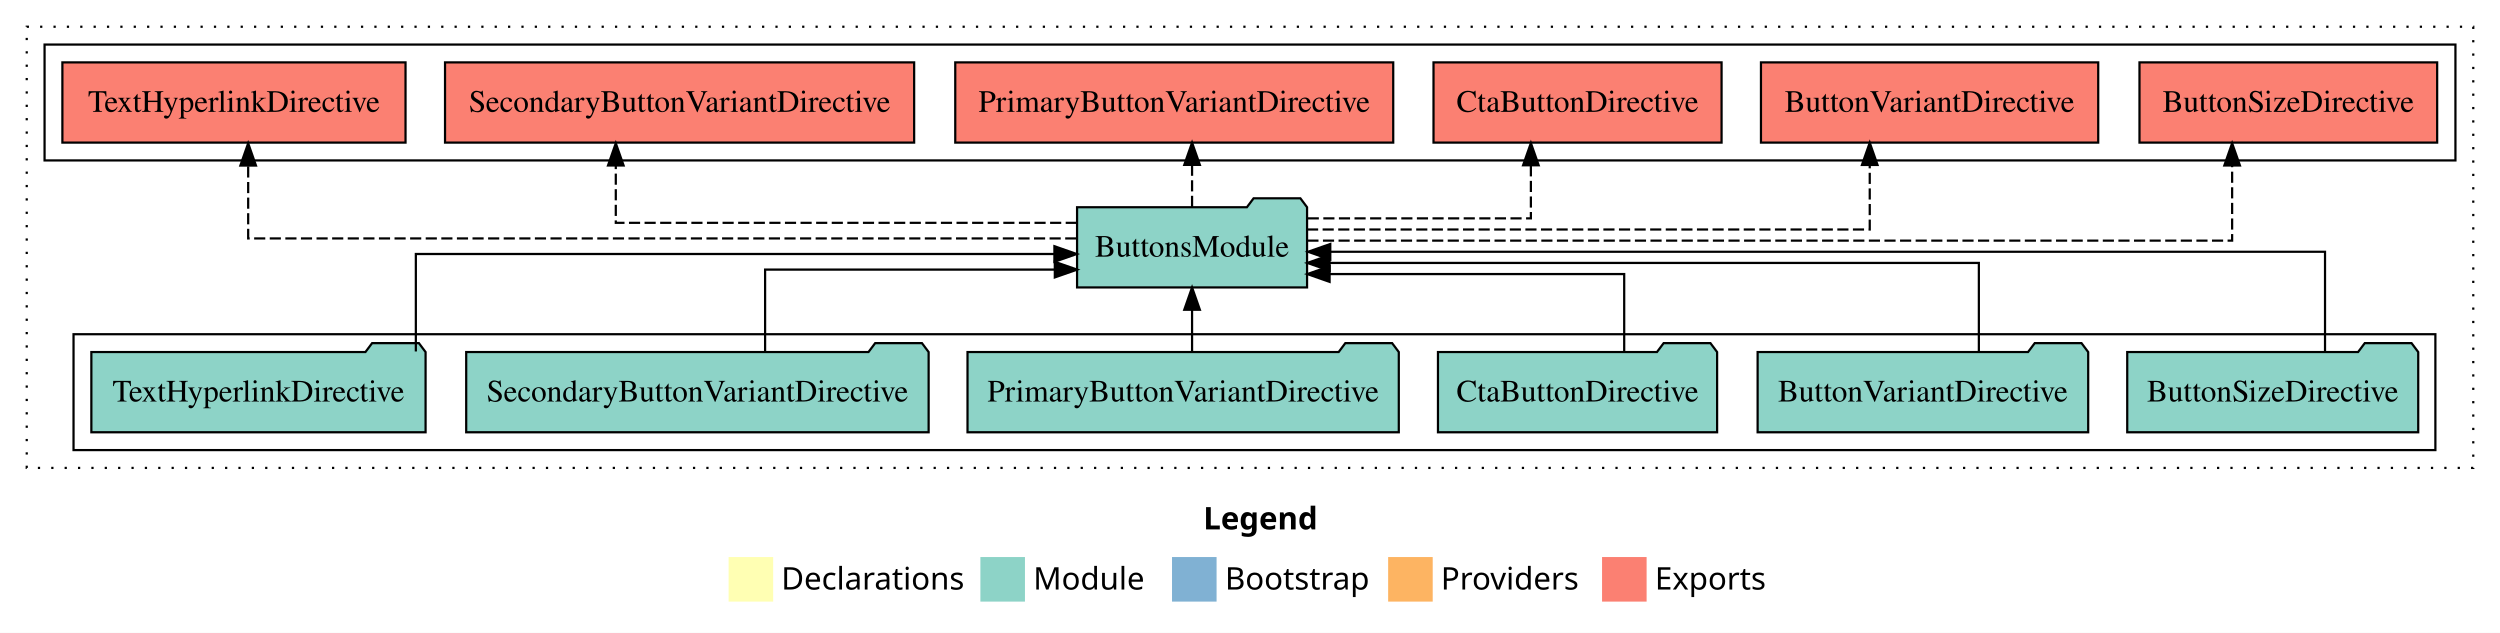
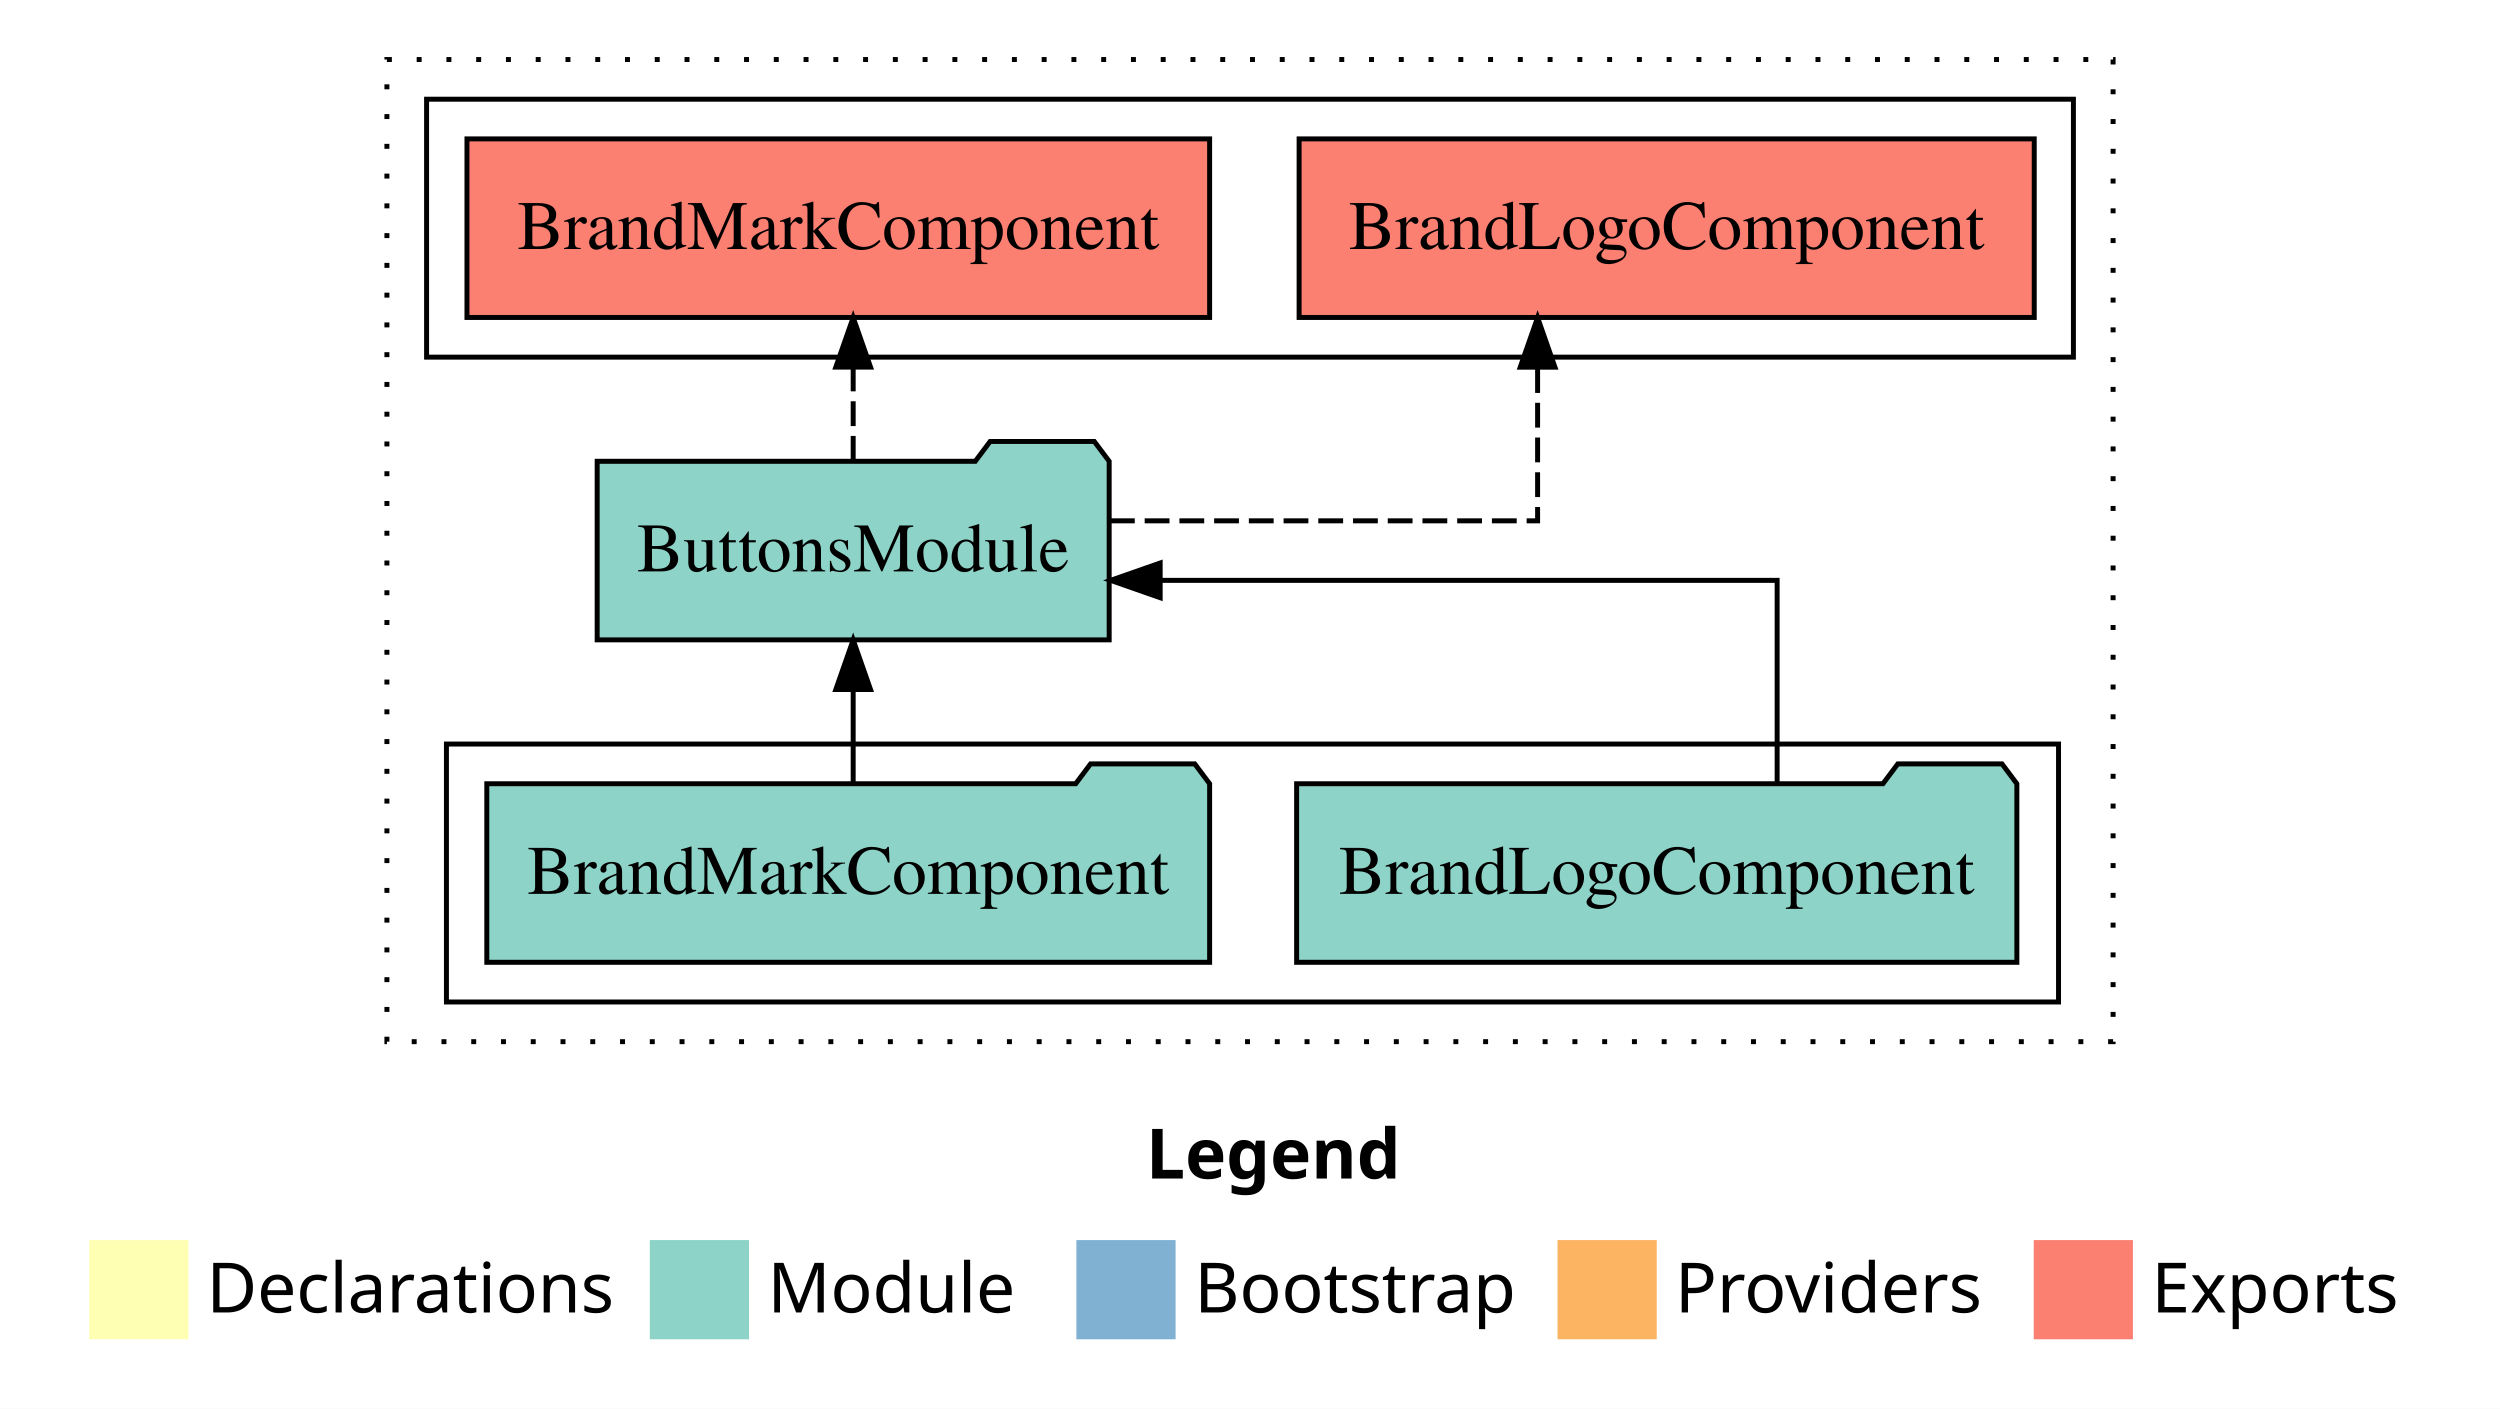
- <svg xmlns="http://www.w3.org/2000/svg" width="1122pt" height="284pt" viewBox="0.00 0.00 1122.00 284.00">
+ <svg xmlns="http://www.w3.org/2000/svg" width="504pt" height="284pt" viewBox="0.00 0.00 504.00 284.00">
  <g id="graph0" class="graph" transform="scale(1 1) rotate(0) translate(4 280)">
-     <polygon fill="white" stroke="transparent" points="-4,4 -4,-280 1118,-280 1118,4 -4,4" />
-     <text text-anchor="start" x="536.01" y="-42.4" font-family="Times-12" font-weight="bold" font-size="14.00">Legend</text>
-     <polygon fill="#ffffb3" stroke="transparent" points="323,-10 323,-30 343,-30 343,-10 323,-10" />
-     <text text-anchor="start" x="346.63" y="-15.4" font-family="Times-12" font-size="14.00">  Declarations</text>
-     <polygon fill="#8dd3c7" stroke="transparent" points="436,-10 436,-30 456,-30 456,-10 436,-10" />
-     <text text-anchor="start" x="459.73" y="-15.4" font-family="Times-12" font-size="14.00">  Module</text>
-     <polygon fill="#80b1d3" stroke="transparent" points="522,-10 522,-30 542,-30 542,-10 522,-10" />
-     <text text-anchor="start" x="545.78" y="-15.4" font-family="Times-12" font-size="14.00">  Bootstrap</text>
-     <polygon fill="#fdb462" stroke="transparent" points="619,-10 619,-30 639,-30 639,-10 619,-10" />
-     <text text-anchor="start" x="642.67" y="-15.4" font-family="Times-12" font-size="14.00">  Providers</text>
-     <polygon fill="#fb8072" stroke="transparent" points="715,-10 715,-30 735,-30 735,-10 715,-10" />
-     <text text-anchor="start" x="738.73" y="-15.4" font-family="Times-12" font-size="14.00">  Exports</text>
+     <polygon fill="white" stroke="transparent" points="-4,4 -4,-280 500,-280 500,4 -4,4" />
+     <text text-anchor="start" x="227.01" y="-42.4" font-family="Times-12" font-weight="bold" font-size="14.00">Legend</text>
+     <polygon fill="#ffffb3" stroke="transparent" points="14,-10 14,-30 34,-30 34,-10 14,-10" />
+     <text text-anchor="start" x="37.63" y="-15.4" font-family="Times-12" font-size="14.00">  Declarations</text>
+     <polygon fill="#8dd3c7" stroke="transparent" points="127,-10 127,-30 147,-30 147,-10 127,-10" />
+     <text text-anchor="start" x="150.73" y="-15.4" font-family="Times-12" font-size="14.00">  Module</text>
+     <polygon fill="#80b1d3" stroke="transparent" points="213,-10 213,-30 233,-30 233,-10 213,-10" />
+     <text text-anchor="start" x="236.78" y="-15.4" font-family="Times-12" font-size="14.00">  Bootstrap</text>
+     <polygon fill="#fdb462" stroke="transparent" points="310,-10 310,-30 330,-30 330,-10 310,-10" />
+     <text text-anchor="start" x="333.67" y="-15.4" font-family="Times-12" font-size="14.00">  Providers</text>
+     <polygon fill="#fb8072" stroke="transparent" points="406,-10 406,-30 426,-30 426,-10 406,-10" />
+     <text text-anchor="start" x="429.73" y="-15.4" font-family="Times-12" font-size="14.00">  Exports</text>
    <g id="clust1" class="cluster">
-       <polygon fill="none" stroke="black" stroke-dasharray="1,5" points="8,-70 8,-268 1106,-268 1106,-70 8,-70" />
+       <polygon fill="none" stroke="black" stroke-dasharray="1,5" points="74,-70 74,-268 422,-268 422,-70 74,-70" />
    </g>
    <g id="clust3" class="cluster">
-       <polygon fill="none" stroke="black" points="29,-78 29,-130 1089,-130 1089,-78 29,-78" />
+       <polygon fill="none" stroke="black" points="86,-78 86,-130 411,-130 411,-78 86,-78" />
    </g>
    <g id="clust4" class="cluster">
-       <polygon fill="none" stroke="black" points="16,-208 16,-260 1098,-260 1098,-208 16,-208" />
+       <polygon fill="none" stroke="black" points="82,-208 82,-260 414,-260 414,-208 82,-208" />
    </g>
    <g id="node1" class="node">
-       <polygon fill="#8dd3c7" stroke="black" points="1081.3,-122 1078.3,-126 1057.3,-126 1054.3,-122 950.7,-122 950.7,-86 1081.3,-86 1081.3,-122" />
-       <text text-anchor="middle" x="1016" y="-99.8" font-family="Times,serif" font-size="14.00">ButtonSizeDirective</text>
+       <polygon fill="#8dd3c7" stroke="black" points="402.6,-122 399.6,-126 378.6,-126 375.6,-122 257.4,-122 257.4,-86 402.6,-86 402.6,-122" />
+       <text text-anchor="middle" x="330" y="-99.8" font-family="Times,serif" font-size="14.00">BrandLogoComponent</text>
    </g>
-     <g id="node7" class="node">
-       <polygon fill="#8dd3c7" stroke="black" points="582.61,-187 579.61,-191 558.61,-191 555.61,-187 479.39,-187 479.39,-151 582.61,-151 582.61,-187" />
-       <text text-anchor="middle" x="531" y="-164.8" font-family="Times,serif" font-size="14.00">ButtonsModule</text>
+     <g id="node3" class="node">
+       <polygon fill="#8dd3c7" stroke="black" points="219.61,-187 216.61,-191 195.61,-191 192.61,-187 116.39,-187 116.39,-151 219.61,-151 219.61,-187" />
+       <text text-anchor="middle" x="168" y="-164.8" font-family="Times,serif" font-size="14.00">ButtonsModule</text>
    </g>
    <g id="edge1" class="edge">
-       <path fill="none" stroke="black" d="M1039.47,-122.22C1039.47,-140.83 1039.47,-167 1039.47,-167 1039.47,-167 593.03,-167 593.03,-167" />
-       <polygon fill="black" stroke="black" points="593.03,-163.5 583.03,-167 593.03,-170.5 593.03,-163.5" />
+       <path fill="none" stroke="black" d="M354.27,-122.02C354.27,-139.37 354.27,-163 354.27,-163 354.27,-163 229.89,-163 229.89,-163" />
+       <polygon fill="black" stroke="black" points="229.89,-159.5 219.89,-163 229.89,-166.5 229.89,-159.5" />
    </g>
    <g id="node2" class="node">
-       <polygon fill="#8dd3c7" stroke="black" points="933.18,-122 930.18,-126 909.18,-126 906.18,-122 784.82,-122 784.82,-86 933.18,-86 933.18,-122" />
-       <text text-anchor="middle" x="859" y="-99.8" font-family="Times,serif" font-size="14.00">ButtonVariantDirective</text>
+       <polygon fill="#8dd3c7" stroke="black" points="239.86,-122 236.86,-126 215.86,-126 212.86,-122 94.14,-122 94.14,-86 239.86,-86 239.86,-122" />
+       <text text-anchor="middle" x="167" y="-99.8" font-family="Times,serif" font-size="14.00">BrandMarkComponent</text>
    </g>
    <g id="edge2" class="edge">
-       <path fill="none" stroke="black" d="M884.11,-122.03C884.11,-139.06 884.11,-162 884.11,-162 884.11,-162 592.72,-162 592.72,-162" />
-       <polygon fill="black" stroke="black" points="592.72,-158.5 582.72,-162 592.72,-165.5 592.72,-158.5" />
+       <path fill="none" stroke="black" d="M168,-122.11C168,-122.11 168,-140.99 168,-140.99" />
+       <polygon fill="black" stroke="black" points="164.5,-140.99 168,-150.99 171.5,-140.99 164.5,-140.99" />
    </g>
-     <g id="node3" class="node">
-       <polygon fill="#8dd3c7" stroke="black" points="766.64,-122 763.64,-126 742.64,-126 739.64,-122 641.36,-122 641.36,-86 766.64,-86 766.64,-122" />
-       <text text-anchor="middle" x="704" y="-99.8" font-family="Times,serif" font-size="14.00">CtaButtonDirective</text>
+     <g id="node4" class="node">
+       <polygon fill="#fb8072" stroke="black" points="406.1,-252 257.9,-252 257.9,-216 406.1,-216 406.1,-252" />
+       <text text-anchor="middle" x="332" y="-229.8" font-family="Times,serif" font-size="14.00">BrandLogoComponent </text>
    </g>
    <g id="edge3" class="edge">
-       <path fill="none" stroke="black" d="M724.94,-122.24C724.94,-137.57 724.94,-157 724.94,-157 724.94,-157 592.72,-157 592.72,-157" />
-       <polygon fill="black" stroke="black" points="592.72,-153.5 582.72,-157 592.72,-160.5 592.72,-153.5" />
+       <path fill="none" stroke="black" stroke-dasharray="5,2" d="M219.77,-175C258.93,-175 305.98,-175 305.98,-175 305.98,-175 305.98,-205.98 305.98,-205.98" />
+       <polygon fill="black" stroke="black" points="302.48,-205.98 305.98,-215.98 309.48,-205.98 302.48,-205.98" />
    </g>
-     <g id="node4" class="node">
-       <polygon fill="#8dd3c7" stroke="black" points="623.78,-122 620.78,-126 599.78,-126 596.78,-122 430.22,-122 430.22,-86 623.78,-86 623.78,-122" />
-       <text text-anchor="middle" x="527" y="-99.8" font-family="Times,serif" font-size="14.00">PrimaryButtonVariantDirective</text>
+     <g id="node5" class="node">
+       <polygon fill="#fb8072" stroke="black" points="239.86,-252 90.14,-252 90.14,-216 239.86,-216 239.86,-252" />
+       <text text-anchor="middle" x="165" y="-229.8" font-family="Times,serif" font-size="14.00">BrandMarkComponent </text>
    </g>
    <g id="edge4" class="edge">
-       <path fill="none" stroke="black" d="M531,-122.11C531,-122.11 531,-140.99 531,-140.99" />
-       <polygon fill="black" stroke="black" points="527.5,-140.99 531,-150.99 534.5,-140.99 527.5,-140.99" />
-     </g>
-     <g id="node5" class="node">
-       <polygon fill="#8dd3c7" stroke="black" points="412.77,-122 409.77,-126 388.77,-126 385.77,-122 205.23,-122 205.23,-86 412.77,-86 412.77,-122" />
-       <text text-anchor="middle" x="309" y="-99.8" font-family="Times,serif" font-size="14.00">SecondaryButtonVariantDirective</text>
-     </g>
-     <g id="edge5" class="edge">
-       <path fill="none" stroke="black" d="M339.38,-122.01C339.38,-138.05 339.38,-159 339.38,-159 339.38,-159 469.4,-159 469.4,-159" />
-       <polygon fill="black" stroke="black" points="469.4,-162.5 479.4,-159 469.4,-155.5 469.4,-162.5" />
-     </g>
-     <g id="node6" class="node">
-       <polygon fill="#8dd3c7" stroke="black" points="187,-122 184,-126 163,-126 160,-122 37,-122 37,-86 187,-86 187,-122" />
-       <text text-anchor="middle" x="112" y="-99.8" font-family="Times,serif" font-size="14.00">TextHyperlinkDirective</text>
-     </g>
-     <g id="edge6" class="edge">
-       <path fill="none" stroke="black" d="M182.63,-122.27C182.63,-140.56 182.63,-166 182.63,-166 182.63,-166 469.22,-166 469.22,-166" />
-       <polygon fill="black" stroke="black" points="469.22,-169.5 479.22,-166 469.22,-162.5 469.22,-169.5" />
-     </g>
-     <g id="node8" class="node">
-       <polygon fill="#fb8072" stroke="black" points="1089.8,-252 956.2,-252 956.2,-216 1089.8,-216 1089.8,-252" />
-       <text text-anchor="middle" x="1023" y="-229.8" font-family="Times,serif" font-size="14.00">ButtonSizeDirective </text>
-     </g>
-     <g id="edge7" class="edge">
-       <path fill="none" stroke="black" stroke-dasharray="5,2" d="M582.74,-172C704.27,-172 997.78,-172 997.78,-172 997.78,-172 997.78,-205.73 997.78,-205.73" />
-       <polygon fill="black" stroke="black" points="994.28,-205.73 997.78,-215.73 1001.28,-205.73 994.28,-205.73" />
-     </g>
-     <g id="node9" class="node">
-       <polygon fill="#fb8072" stroke="black" points="937.68,-252 786.32,-252 786.32,-216 937.68,-216 937.68,-252" />
-       <text text-anchor="middle" x="862" y="-229.8" font-family="Times,serif" font-size="14.00">ButtonVariantDirective </text>
-     </g>
-     <g id="edge8" class="edge">
-       <path fill="none" stroke="black" stroke-dasharray="5,2" d="M582.59,-177C669.36,-177 835.14,-177 835.14,-177 835.14,-177 835.14,-205.96 835.14,-205.96" />
-       <polygon fill="black" stroke="black" points="831.64,-205.96 835.14,-215.96 838.64,-205.96 831.64,-205.96" />
-     </g>
-     <g id="node10" class="node">
-       <polygon fill="#fb8072" stroke="black" points="768.64,-252 639.36,-252 639.36,-216 768.64,-216 768.64,-252" />
-       <text text-anchor="middle" x="704" y="-229.8" font-family="Times,serif" font-size="14.00">CtaButtonDirective </text>
-     </g>
-     <g id="edge9" class="edge">
-       <path fill="none" stroke="black" stroke-dasharray="5,2" d="M582.9,-182C626.96,-182 683.06,-182 683.06,-182 683.06,-182 683.06,-205.81 683.06,-205.81" />
-       <polygon fill="black" stroke="black" points="679.56,-205.81 683.06,-215.81 686.56,-205.81 679.56,-205.81" />
-     </g>
-     <g id="node11" class="node">
-       <polygon fill="#fb8072" stroke="black" points="621.28,-252 424.72,-252 424.72,-216 621.28,-216 621.28,-252" />
-       <text text-anchor="middle" x="523" y="-229.8" font-family="Times,serif" font-size="14.00">PrimaryButtonVariantDirective </text>
-     </g>
-     <g id="edge10" class="edge">
-       <path fill="none" stroke="black" stroke-dasharray="5,2" d="M531,-187.11C531,-187.11 531,-205.99 531,-205.99" />
-       <polygon fill="black" stroke="black" points="527.5,-205.99 531,-215.99 534.5,-205.99 527.5,-205.99" />
-     </g>
-     <g id="node12" class="node">
-       <polygon fill="#fb8072" stroke="black" points="406.27,-252 195.73,-252 195.73,-216 406.27,-216 406.27,-252" />
-       <text text-anchor="middle" x="301" y="-229.8" font-family="Times,serif" font-size="14.00">SecondaryButtonVariantDirective </text>
-     </g>
-     <g id="edge11" class="edge">
-       <path fill="none" stroke="black" stroke-dasharray="5,2" d="M479.28,-180C403.81,-180 272.37,-180 272.37,-180 272.37,-180 272.37,-205.72 272.37,-205.72" />
-       <polygon fill="black" stroke="black" points="268.87,-205.72 272.37,-215.72 275.87,-205.72 268.87,-205.72" />
-     </g>
-     <g id="node13" class="node">
-       <polygon fill="#fb8072" stroke="black" points="178,-252 24,-252 24,-216 178,-216 178,-252" />
-       <text text-anchor="middle" x="101" y="-229.8" font-family="Times,serif" font-size="14.00">TextHyperlinkDirective </text>
-     </g>
-     <g id="edge12" class="edge">
-       <path fill="none" stroke="black" stroke-dasharray="5,2" d="M479.06,-173C365.94,-173 107.38,-173 107.38,-173 107.38,-173 107.38,-205.7 107.38,-205.7" />
-       <polygon fill="black" stroke="black" points="103.88,-205.7 107.38,-215.7 110.88,-205.7 103.88,-205.7" />
+       <path fill="none" stroke="black" stroke-dasharray="5,2" d="M168,-187.11C168,-187.11 168,-205.99 168,-205.99" />
+       <polygon fill="black" stroke="black" points="164.5,-205.99 168,-215.99 171.5,-205.99 164.5,-205.99" />
    </g>
  </g>
</svg>
